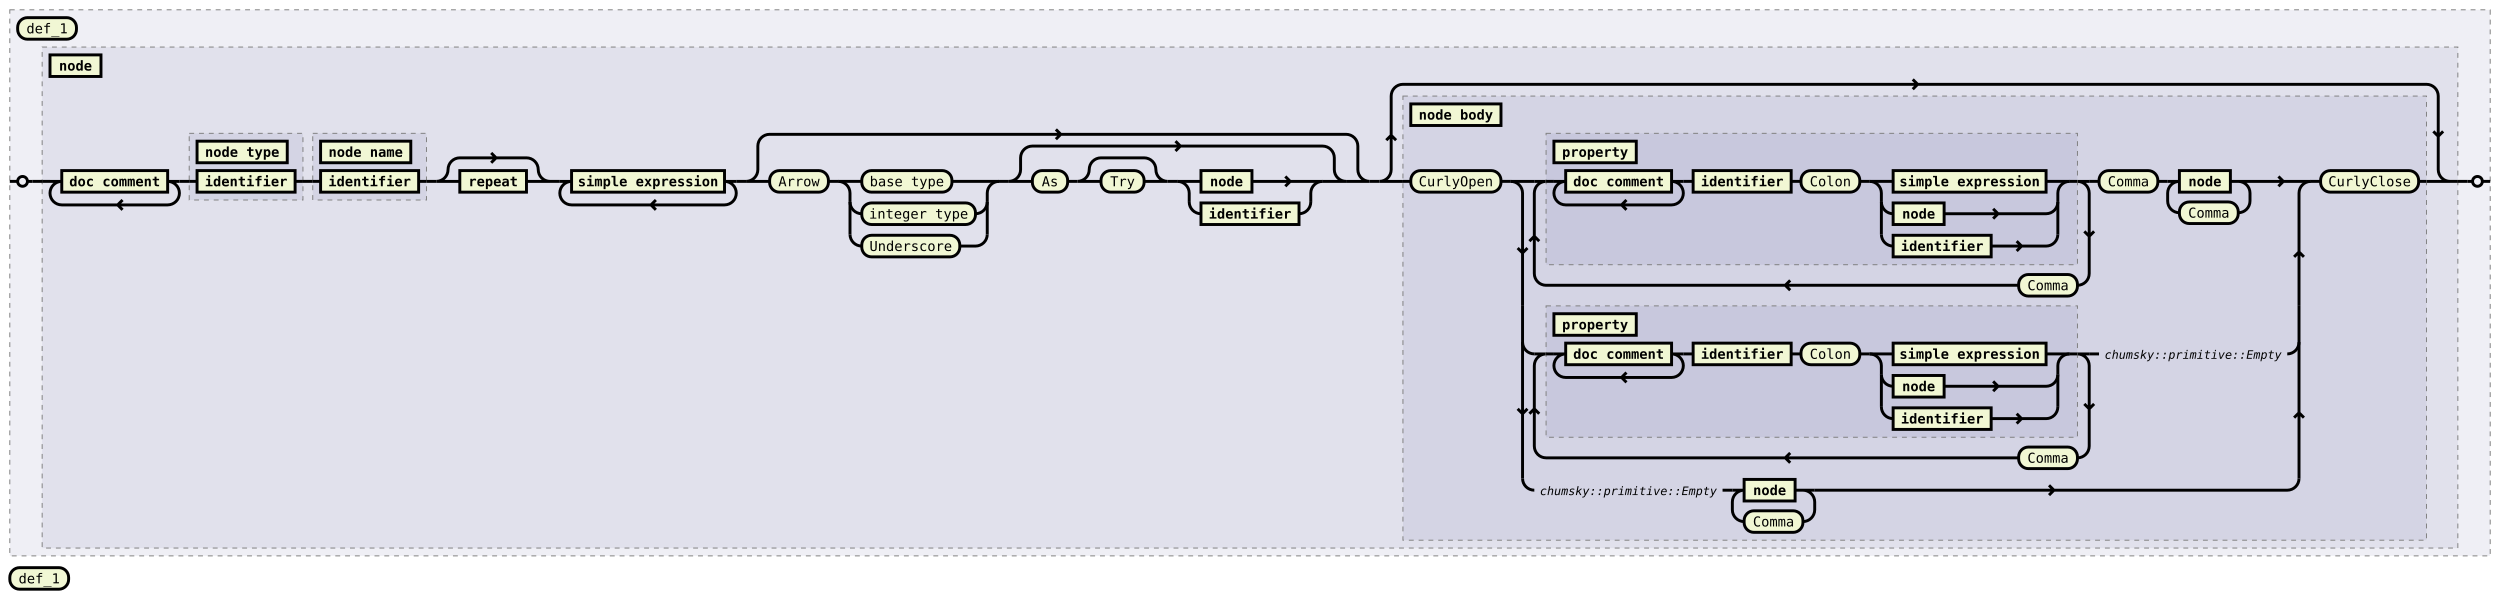
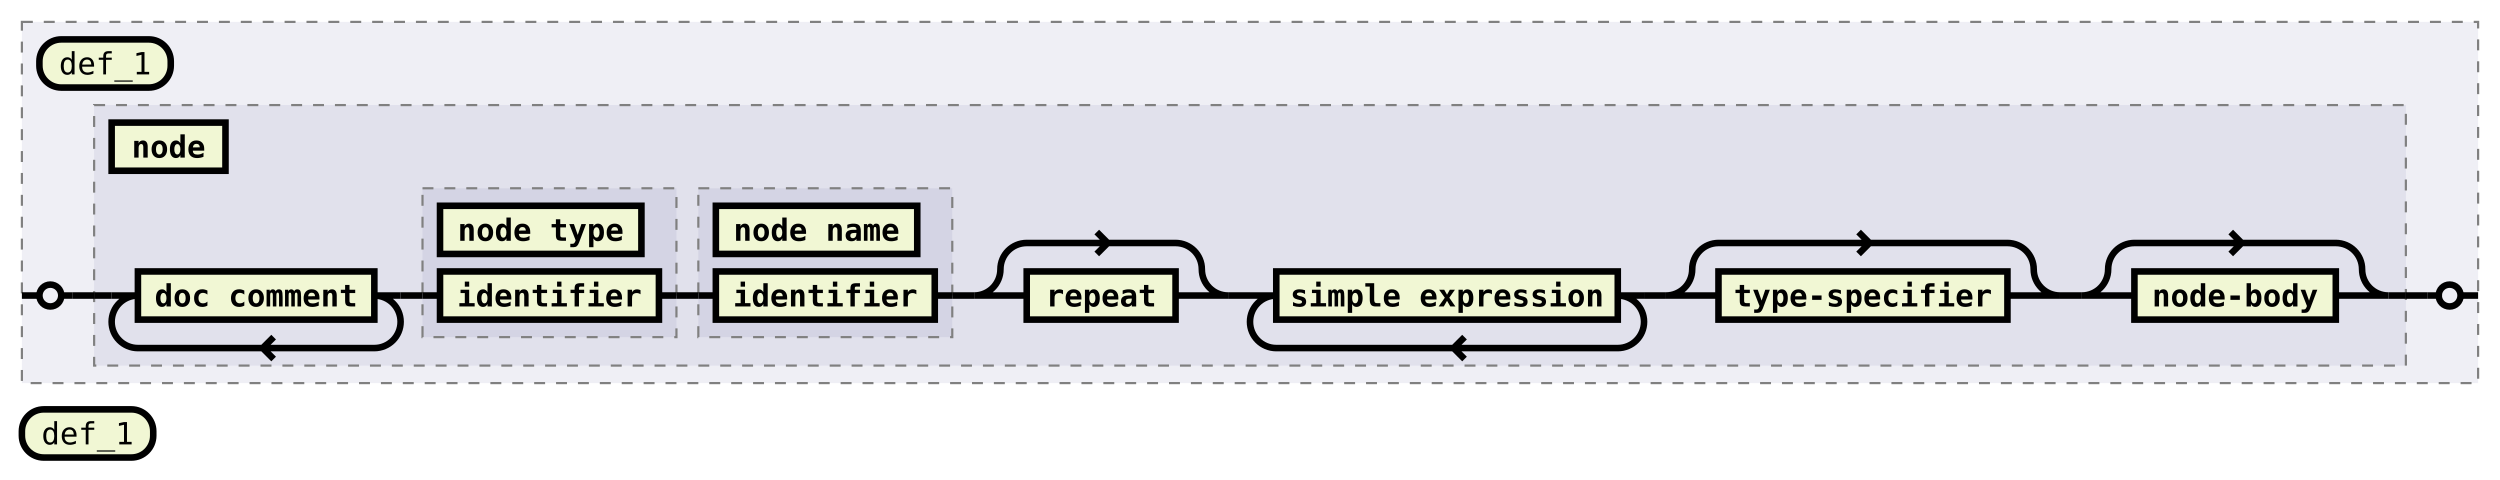
- <svg xmlns="http://www.w3.org/2000/svg" class="railroad" viewBox="0 0 2550 611">
+ <svg xmlns="http://www.w3.org/2000/svg" class="railroad" viewBox="0 0 1142 219">
  <style type="text/css">
svg.railroad {
background-color: hsl(30, 20%, 95%);
background-size: 15px 15px;
background-image: linear-gradient(to right, rgba(30, 30, 30, .05) 1px, transparent 1px),
		  linear-gradient(to bottom, rgba(30, 30, 30, .05) 1px, transparent 1px);
}

svg.railroad rect.railroad_canvas {
stroke-width: 0px;
fill: none;
}

svg.railroad path {
stroke-width: 3px;
stroke: black;
fill: none;
}

svg.railroad .debug {
stroke-width: 1px;
stroke: red;
}

svg.railroad text {
font: 14px monospace;
text-anchor: middle;
}

svg.railroad .nonterminal text {
font-weight: bold;
}

svg.railroad text.comment {
font: italic 12px monospace;
}

svg.railroad rect {
stroke-width: 3px;
stroke: black;
fill:hsl(-290, 70%, 90%);
}

svg.railroad g.labeledbox &gt; rect {
stroke-width: 1px;
stroke: grey;
stroke-dasharray: 5px;
fill:rgba(90, 90, 150, .1);
}
</style>
  <rect width="100%" height="100%" class="railroad_canvas" />
  <g class="sequence">
    <g class="verticalgrid">
      <g class="labeledbox">
-         <rect x="10" y="10" height="557" width="2530" />
-         <path d=" M 10 185 h 8 m 2514 0 h 8" />
+         <rect x="10" y="10" height="165" width="1122" />
+         <path d=" M 10 135 h 8 m 1106 0 h 8" />
        <g class="terminal">
          <rect x="18" y="18" height="22" width="60" rx="10" ry="10" />
          <text x="48" y="34">
def_1</text>
        </g>
        <g class="sequence">
-           <path d=" M 18 185 a 5 5 0 0 1 5 -5 a 5 5 0 0 1 5 5 a 5 5 0 0 1 -5 5 a 5 5 0 0 1 -5 -5 m 10 0 h 5" />
+           <path d=" M 18 135 a 5 5 0 0 1 5 -5 a 5 5 0 0 1 5 5 a 5 5 0 0 1 -5 5 a 5 5 0 0 1 -5 -5 m 10 0 h 5" />
          <g class="labeledbox">
-             <rect x="43" y="48" height="511" width="2464" />
-             <path d=" M 43 185 h 8 m 2448 0 h 8" />
+             <rect x="43" y="48" height="119" width="1056" />
+             <path d=" M 43 135 h 8 m 1040 0 h 8" />
            <g class="nonterminal">
              <rect x="51" y="56" height="22" width="52" />
              <text x="77" y="72">
node</text>
            </g>
            <g class="sequence">
              <g class="sequence">
                <g class="sequence">
                  <g class="sequence">
                    <g class="sequence">
                      <g class="sequence">
                        <g class="repeat">
-                           <path d=" M 51 185 h 12 m 108 0 h 12 m -12 0 a 12 12 0 0 1 12 12 v 0 a 12 12 0 0 1 -12 12 m 0 0 h -108 m 57 0 l 5 -5 m 0 10 l -5 -5 m -57 0 a 12 12 0 0 1 -12 -12 v 0 a 12 12 0 0 1 12 -12" />
+                           <path d=" M 51 135 h 12 m 108 0 h 12 m -12 0 a 12 12 0 0 1 12 12 v 0 a 12 12 0 0 1 -12 12 m 0 0 h -108 m 57 0 l 5 -5 m 0 10 l -5 -5 m -57 0 a 12 12 0 0 1 -12 -12 v 0 a 12 12 0 0 1 12 -12" />
                          <g>
</g>
                          <g class="nonterminal">
-                             <rect x="63" y="174" height="22" width="108" />
-                             <text x="117" y="190">
+                             <rect x="63" y="124" height="22" width="108" />
+                             <text x="117" y="140">
doc comment</text>
                          </g>
                        </g>
                        <g class="labeledbox">
-                           <rect x="193" y="136" height="68" width="116" />
-                           <path d=" M 193 185 h 8 m 100 0 h 8" />
+                           <rect x="193" y="86" height="68" width="116" />
+                           <path d=" M 193 135 h 8 m 100 0 h 8" />
                          <g class="nonterminal">
-                             <rect x="201" y="144" height="22" width="92" />
-                             <text x="247" y="160">
+                             <rect x="201" y="94" height="22" width="92" />
+                             <text x="247" y="110">
node type</text>
                          </g>
                          <g class="nonterminal">
-                             <rect x="201" y="174" height="22" width="100" />
-                             <text x="251" y="190">
+                             <rect x="201" y="124" height="22" width="100" />
+                             <text x="251" y="140">
identifier</text>
                          </g>
                        </g>
-                         <path d=" M 183 185 h 10" />
+                         <path d=" M 183 135 h 10" />
                      </g>
                      <g class="labeledbox">
-                         <rect x="319" y="136" height="68" width="116" />
-                         <path d=" M 319 185 h 8 m 100 0 h 8" />
+                         <rect x="319" y="86" height="68" width="116" />
+                         <path d=" M 319 135 h 8 m 100 0 h 8" />
                        <g class="nonterminal">
-                           <rect x="327" y="144" height="22" width="92" />
-                           <text x="373" y="160">
+                           <rect x="327" y="94" height="22" width="92" />
+                           <text x="373" y="110">
node name</text>
                        </g>
                        <g class="nonterminal">
-                           <rect x="327" y="174" height="22" width="100" />
-                           <text x="377" y="190">
+                           <rect x="327" y="124" height="22" width="100" />
+                           <text x="377" y="140">
identifier</text>
                        </g>
                      </g>
-                       <path d=" M 309 185 h 10" />
+                       <path d=" M 309 135 h 10" />
                    </g>
                    <g class="optional">
-                       <path d=" M 445 185 h 24 m -24 0 a 12 12 0 0 0 12 -12 v 0 a 12 12 0 0 1 12 -12 h 68 m -31 0 l -5 -5 m 0 10 l 5 -5 m 31 0 a 12 12 0 0 1 12 12 v 0 a 12 12 0 0 0 12 12 h -24" />
+                       <path d=" M 445 135 h 24 m -24 0 a 12 12 0 0 0 12 -12 v 0 a 12 12 0 0 1 12 -12 h 68 m -31 0 l -5 -5 m 0 10 l 5 -5 m 31 0 a 12 12 0 0 1 12 12 v 0 a 12 12 0 0 0 12 12 h -24" />
                      <g class="nonterminal">
-                         <rect x="469" y="174" height="22" width="68" />
-                         <text x="503" y="190">
+                         <rect x="469" y="124" height="22" width="68" />
+                         <text x="503" y="140">
repeat</text>
                      </g>
                    </g>
-                     <path d=" M 435 185 h 10" />
+                     <path d=" M 435 135 h 10" />
                  </g>
                  <g class="repeat">
-                     <path d=" M 571 185 h 12 m 156 0 h 12 m -12 0 a 12 12 0 0 1 12 12 v 0 a 12 12 0 0 1 -12 12 m 0 0 h -156 m 81 0 l 5 -5 m 0 10 l -5 -5 m -81 0 a 12 12 0 0 1 -12 -12 v 0 a 12 12 0 0 1 12 -12" />
+                     <path d=" M 571 135 h 12 m 156 0 h 12 m -12 0 a 12 12 0 0 1 12 12 v 0 a 12 12 0 0 1 -12 12 m 0 0 h -156 m 81 0 l 5 -5 m 0 10 l -5 -5 m -81 0 a 12 12 0 0 1 -12 -12 v 0 a 12 12 0 0 1 12 -12" />
                    <g>
</g>
                    <g class="nonterminal">
-                       <rect x="583" y="174" height="22" width="156" />
-                       <text x="661" y="190">
+                       <rect x="583" y="124" height="22" width="156" />
+                       <text x="661" y="140">
simple expression</text>
                    </g>
                  </g>
-                   <path d=" M 561 185 h 10" />
+                   <path d=" M 561 135 h 10" />
                </g>
                <g class="optional">
-                   <path d=" M 761 185 h 24 m -24 0 a 12 12 0 0 0 12 -12 v -24 a 12 12 0 0 1 12 -12 h 588 m -291 0 l -5 -5 m 0 10 l 5 -5 m 291 0 a 12 12 0 0 1 12 12 v 24 a 12 12 0 0 0 12 12 h -24" />
-                   <g class="sequence">
-                     <g class="sequence">
-                       <g class="terminal">
-                         <rect x="785" y="174" height="22" width="60" rx="10" ry="10" />
-                         <text x="815" y="190">
- Arrow</text>
-                       </g>
-                       <g class="choice">
-                         <path d=" M 855 185 h 24 m 92 0 h 48" />
-                         <g class="terminal">
-                           <rect x="879" y="174" height="22" width="92" rx="10" ry="10" />
-                           <text x="925" y="190">
- base type</text>
-                         </g>
-                         <path d=" M 855 185 a 12 12 0 0 1 12 12 v 9 m 140 0 v -9 a 12 12 0 0 1 12 -12" />
-                         <path d=" M 867 206 v 33 m 140 0 v -33" />
-                         <path d=" M 867 206 v 0 a 12 12 0 0 0 12 12 m 116 0 h 0 a 12 12 0 0 0 12 -12 v 0" />
-                         <g class="terminal">
-                           <rect x="879" y="207" height="22" width="116" rx="10" ry="10" />
-                           <text x="937" y="223">
- integer type</text>
-                         </g>
-                         <path d=" M 867 239 v 0 a 12 12 0 0 0 12 12 m 100 0 h 16 a 12 12 0 0 0 12 -12 v 0" />
-                         <g class="terminal">
-                           <rect x="879" y="240" height="22" width="100" rx="10" ry="10" />
-                           <text x="929" y="256">
- Underscore</text>
-                         </g>
-                       </g>
-                       <path d=" M 845 185 h 10" />
-                     </g>
-                     <g class="optional">
-                       <path d=" M 1029 185 h 24 m -24 0 a 12 12 0 0 0 12 -12 v -12 a 12 12 0 0 1 12 -12 h 296 m -145 0 l -5 -5 m 0 10 l 5 -5 m 145 0 a 12 12 0 0 1 12 12 v 12 a 12 12 0 0 0 12 12 h -24" />
-                       <g class="sequence">
-                         <g class="sequence">
-                           <g class="terminal">
-                             <rect x="1053" y="174" height="22" width="36" rx="10" ry="10" />
-                             <text x="1071" y="190">
- As</text>
-                           </g>
-                           <g class="optional">
-                             <path d=" M 1099 185 h 24 m -24 0 a 12 12 0 0 0 12 -12 v 0 a 12 12 0 0 1 12 -12 h 44 a 12 12 0 0 1 12 12 v 0 a 12 12 0 0 0 12 12 h -24" />
-                             <g class="terminal">
-                               <rect x="1123" y="174" height="22" width="44" rx="10" ry="10" />
-                               <text x="1145" y="190">
- Try</text>
-                             </g>
-                           </g>
-                           <path d=" M 1089 185 h 10" />
-                         </g>
-                         <g class="choice">
-                           <path d=" M 1201 185 h 24 m 52 0 h 72 m -33 0 l -5 -5 m 0 10 l 5 -5 m 33 0" />
-                           <g class="nonterminal">
-                             <rect x="1225" y="174" height="22" width="52" />
-                             <text x="1251" y="190">
- node</text>
-                           </g>
-                           <path d=" M 1201 185 a 12 12 0 0 1 12 12 v 9 m 124 0 v -9 a 12 12 0 0 1 12 -12" />
-                           <path d=" M 1213 206 v 0 a 12 12 0 0 0 12 12 m 100 0 h 0 a 12 12 0 0 0 12 -12 v 0" />
-                           <g class="nonterminal">
-                             <rect x="1225" y="207" height="22" width="100" />
-                             <text x="1275" y="223">
- identifier</text>
-                           </g>
-                         </g>
-                         <path d=" M 1191 185 h 10" />
-                       </g>
-                     </g>
-                     <path d=" M 1019 185 h 10" />
+                   <path d=" M 761 135 h 24 m -24 0 a 12 12 0 0 0 12 -12 v 0 a 12 12 0 0 1 12 -12 h 132 m -63 0 l -5 -5 m 0 10 l 5 -5 m 63 0 a 12 12 0 0 1 12 12 v 0 a 12 12 0 0 0 12 12 h -24" />
+                   <g class="nonterminal">
+                     <rect x="785" y="124" height="22" width="132" />
+                     <text x="851" y="140">
+ type-specifier</text>
                  </g>
                </g>
-                 <path d=" M 751 185 h 10" />
+                 <path d=" M 751 135 h 10" />
              </g>
              <g class="optional">
-                 <path d=" M 1407 185 h 24 m -24 0 a 12 12 0 0 0 12 -12 v -75 m 0 40 l -5 5 m 10 0 l -5 -5 m 0 -40 a 12 12 0 0 1 12 -12 h 1044 m -519 0 l -5 -5 m 0 10 l 5 -5 m 519 0 a 12 12 0 0 1 12 12 v 75 m 0 -34 l -5 -5 m 10 0 l -5 5 m 0 34 a 12 12 0 0 0 12 12 h -24" />
-                 <g class="labeledbox">
-                   <rect x="1431" y="98" height="453" width="1044" />
-                   <path d=" M 1431 185 h 8 m 1028 0 h 8" />
-                   <g class="nonterminal">
-                     <rect x="1439" y="106" height="22" width="92" />
-                     <text x="1485" y="122">
- node body</text>
-                   </g>
-                   <g class="sequence">
-                     <g class="sequence">
-                       <g class="terminal">
-                         <rect x="1439" y="174" height="22" width="92" rx="10" ry="10" />
-                         <text x="1485" y="190">
- CurlyOpen</text>
-                       </g>
-                       <g class="choice">
-                         <path d=" M 1541 185 h 24 m 730 0 h 62 m -28 0 l -5 -5 m 0 10 l 5 -5 m 28 0" />
-                         <g class="sequence">
-                           <g class="sequence">
-                             <g class="repeat">
-                               <path d=" M 1565 185 h 12 m 542 0 h 12 m -12 0 a 12 12 0 0 1 12 12 v 82 m 0 -38 l -5 -5 m 10 0 l -5 5 m 0 38 a 12 12 0 0 1 -12 12 m -60 0 h -482 m 244 0 l 5 -5 m 0 10 l -5 -5 m -244 0 a 12 12 0 0 1 -12 -12 v -82 m 0 44 l -5 5 m 10 0 l -5 -5 m 0 -44 a 12 12 0 0 1 12 -12" />
-                               <g class="terminal">
-                                 <rect x="2059" y="280" height="22" width="60" rx="10" ry="10" />
-                                 <text x="2089" y="296">
- Comma</text>
-                               </g>
-                               <g class="labeledbox">
-                                 <rect x="1577" y="136" height="134" width="542" />
-                                 <path d=" M 1577 185 h 8 m 526 0 h 8" />
-                                 <g class="nonterminal">
-                                   <rect x="1585" y="144" height="22" width="84" />
-                                   <text x="1627" y="160">
- property</text>
-                                 </g>
-                                 <g class="sequence">
-                                   <g class="repeat">
-                                     <path d=" M 1585 185 h 12 m 108 0 h 12 m -12 0 a 12 12 0 0 1 12 12 v 0 a 12 12 0 0 1 -12 12 m 0 0 h -108 m 57 0 l 5 -5 m 0 10 l -5 -5 m -57 0 a 12 12 0 0 1 -12 -12 v 0 a 12 12 0 0 1 12 -12" />
-                                     <g>
- </g>
-                                     <g class="nonterminal">
-                                       <rect x="1597" y="174" height="22" width="108" />
-                                       <text x="1651" y="190">
- doc comment</text>
-                                     </g>
-                                   </g>
-                                   <g class="sequence">
-                                     <g class="nonterminal">
-                                       <rect x="1727" y="174" height="22" width="100" />
-                                       <text x="1777" y="190">
- identifier</text>
-                                     </g>
-                                     <g class="sequence">
-                                       <g class="terminal">
-                                         <rect x="1837" y="174" height="22" width="60" rx="10" ry="10" />
-                                         <text x="1867" y="190">
- Colon</text>
-                                       </g>
-                                       <g class="choice">
-                                         <path d=" M 1907 185 h 24 m 156 0 h 24" />
-                                         <g class="nonterminal">
-                                           <rect x="1931" y="174" height="22" width="156" />
-                                           <text x="2009" y="190">
- simple expression</text>
-                                         </g>
-                                         <path d=" M 1907 185 a 12 12 0 0 1 12 12 v 9 m 180 0 v -9 a 12 12 0 0 1 12 -12" />
-                                         <path d=" M 1919 206 v 33 m 180 0 v -33" />
-                                         <path d=" M 1919 206 v 0 a 12 12 0 0 0 12 12 m 52 0 h 104 m -49 0 l -5 -5 m 0 10 l 5 -5 m 49 0 a 12 12 0 0 0 12 -12 v 0" />
-                                         <g class="nonterminal">
-                                           <rect x="1931" y="207" height="22" width="52" />
-                                           <text x="1957" y="223">
- node</text>
-                                         </g>
-                                         <path d=" M 1919 239 v 0 a 12 12 0 0 0 12 12 m 100 0 h 56 m -25 0 l -5 -5 m 0 10 l 5 -5 m 25 0 a 12 12 0 0 0 12 -12 v 0" />
-                                         <g class="nonterminal">
-                                           <rect x="1931" y="240" height="22" width="100" />
-                                           <text x="1981" y="256">
- identifier</text>
-                                         </g>
-                                       </g>
-                                       <path d=" M 1897 185 h 10" />
-                                     </g>
-                                     <path d=" M 1827 185 h 10" />
-                                   </g>
-                                   <path d=" M 1717 185 h 10" />
-                                 </g>
-                               </g>
-                             </g>
-                             <g class="terminal">
-                               <rect x="2141" y="174" height="22" width="60" rx="10" ry="10" />
-                               <text x="2171" y="190">
- Comma</text>
-                             </g>
-                             <path d=" M 2131 185 h 10" />
-                           </g>
-                           <g class="repeat">
-                             <path d=" M 2211 185 h 12 m 52 0 h 20 m -12 0 a 12 12 0 0 1 12 12 v 8 a 12 12 0 0 1 -12 12 m -60 0 h 0 a 12 12 0 0 1 -12 -12 v -8 a 12 12 0 0 1 12 -12" />
-                             <g class="terminal">
-                               <rect x="2223" y="206" height="22" width="60" rx="10" ry="10" />
-                               <text x="2253" y="222">
- Comma</text>
-                             </g>
-                             <g class="nonterminal">
-                               <rect x="2223" y="174" height="22" width="52" />
-                               <text x="2249" y="190">
- node</text>
-                             </g>
-                           </g>
-                           <path d=" M 2201 185 h 10" />
-                         </g>
-                         <path d=" M 1541 185 a 12 12 0 0 1 12 12 v 115 m 0 -54 l -5 -5 m 10 0 l -5 5 m 0 54 m 792 0 v -115 m 0 60 l -5 5 m 10 0 l -5 -5 m 0 -60 a 12 12 0 0 1 12 -12" />
-                         <path d=" M 1553 349 v 139 m 0 -66 l -5 -5 m 10 0 l -5 5 m 0 66 m 792 0 v -139 m 0 72 l -5 5 m 10 0 l -5 -5 m 0 -72" />
-                         <path d=" M 1553 312 v 37 a 12 12 0 0 0 12 12 m 768 0 h 0 a 12 12 0 0 0 12 -12 v -37" />
-                         <g class="sequence">
-                           <g class="repeat">
-                             <path d=" M 1565 361 h 12 m 542 0 h 12 m -12 0 a 12 12 0 0 1 12 12 v 82 m 0 -38 l -5 -5 m 10 0 l -5 5 m 0 38 a 12 12 0 0 1 -12 12 m -60 0 h -482 m 244 0 l 5 -5 m 0 10 l -5 -5 m -244 0 a 12 12 0 0 1 -12 -12 v -82 m 0 44 l -5 5 m 10 0 l -5 -5 m 0 -44 a 12 12 0 0 1 12 -12" />
-                             <g class="terminal">
-                               <rect x="2059" y="456" height="22" width="60" rx="10" ry="10" />
-                               <text x="2089" y="472">
- Comma</text>
-                             </g>
-                             <g class="labeledbox">
-                               <rect x="1577" y="312" height="134" width="542" />
-                               <path d=" M 1577 361 h 8 m 526 0 h 8" />
-                               <g class="nonterminal">
-                                 <rect x="1585" y="320" height="22" width="84" />
-                                 <text x="1627" y="336">
- property</text>
-                               </g>
-                               <g class="sequence">
-                                 <g class="repeat">
-                                   <path d=" M 1585 361 h 12 m 108 0 h 12 m -12 0 a 12 12 0 0 1 12 12 v 0 a 12 12 0 0 1 -12 12 m 0 0 h -108 m 57 0 l 5 -5 m 0 10 l -5 -5 m -57 0 a 12 12 0 0 1 -12 -12 v 0 a 12 12 0 0 1 12 -12" />
-                                   <g>
- </g>
-                                   <g class="nonterminal">
-                                     <rect x="1597" y="350" height="22" width="108" />
-                                     <text x="1651" y="366">
- doc comment</text>
-                                   </g>
-                                 </g>
-                                 <g class="sequence">
-                                   <g class="nonterminal">
-                                     <rect x="1727" y="350" height="22" width="100" />
-                                     <text x="1777" y="366">
- identifier</text>
-                                   </g>
-                                   <g class="sequence">
-                                     <g class="terminal">
-                                       <rect x="1837" y="350" height="22" width="60" rx="10" ry="10" />
-                                       <text x="1867" y="366">
- Colon</text>
-                                     </g>
-                                     <g class="choice">
-                                       <path d=" M 1907 361 h 24 m 156 0 h 24" />
-                                       <g class="nonterminal">
-                                         <rect x="1931" y="350" height="22" width="156" />
-                                         <text x="2009" y="366">
- simple expression</text>
-                                       </g>
-                                       <path d=" M 1907 361 a 12 12 0 0 1 12 12 v 9 m 180 0 v -9 a 12 12 0 0 1 12 -12" />
-                                       <path d=" M 1919 382 v 33 m 180 0 v -33" />
-                                       <path d=" M 1919 382 v 0 a 12 12 0 0 0 12 12 m 52 0 h 104 m -49 0 l -5 -5 m 0 10 l 5 -5 m 49 0 a 12 12 0 0 0 12 -12 v 0" />
-                                       <g class="nonterminal">
-                                         <rect x="1931" y="383" height="22" width="52" />
-                                         <text x="1957" y="399">
- node</text>
-                                       </g>
-                                       <path d=" M 1919 415 v 0 a 12 12 0 0 0 12 12 m 100 0 h 56 m -25 0 l -5 -5 m 0 10 l 5 -5 m 25 0 a 12 12 0 0 0 12 -12 v 0" />
-                                       <g class="nonterminal">
-                                         <rect x="1931" y="416" height="22" width="100" />
-                                         <text x="1981" y="432">
- identifier</text>
-                                       </g>
-                                     </g>
-                                     <path d=" M 1897 361 h 10" />
-                                   </g>
-                                   <path d=" M 1827 361 h 10" />
-                                 </g>
-                                 <path d=" M 1717 361 h 10" />
-                               </g>
-                             </g>
-                           </g>
-                           <text class="comment" x="2237" y="366">
- chumsky::primitive::Empty</text>
-                           <path d=" M 2131 361 h 10" />
-                         </g>
-                         <path d=" M 1553 488 v 0 a 12 12 0 0 0 12 12 m 286 0 h 482 m -238 0 l -5 -5 m 0 10 l 5 -5 m 238 0 a 12 12 0 0 0 12 -12 v 0" />
-                         <g class="sequence">
-                           <text class="comment" x="1661" y="505">
- chumsky::primitive::Empty</text>
-                           <g class="repeat">
-                             <path d=" M 1767 500 h 12 m 52 0 h 20 m -12 0 a 12 12 0 0 1 12 12 v 8 a 12 12 0 0 1 -12 12 m -60 0 h 0 a 12 12 0 0 1 -12 -12 v -8 a 12 12 0 0 1 12 -12" />
-                             <g class="terminal">
-                               <rect x="1779" y="521" height="22" width="60" rx="10" ry="10" />
-                               <text x="1809" y="537">
- Comma</text>
-                             </g>
-                             <g class="nonterminal">
-                               <rect x="1779" y="489" height="22" width="52" />
-                               <text x="1805" y="505">
- node</text>
-                             </g>
-                           </g>
-                           <path d=" M 1757 500 h 10" />
-                         </g>
-                       </g>
-                       <path d=" M 1531 185 h 10" />
-                     </g>
-                     <g class="terminal">
-                       <rect x="2367" y="174" height="22" width="100" rx="10" ry="10" />
-                       <text x="2417" y="190">
- CurlyClose</text>
-                     </g>
-                     <path d=" M 2357 185 h 10" />
-                   </g>
+                 <path d=" M 951 135 h 24 m -24 0 a 12 12 0 0 0 12 -12 v 0 a 12 12 0 0 1 12 -12 h 92 m -43 0 l -5 -5 m 0 10 l 5 -5 m 43 0 a 12 12 0 0 1 12 12 v 0 a 12 12 0 0 0 12 12 h -24" />
+                 <g class="nonterminal">
+                   <rect x="975" y="124" height="22" width="92" />
+                   <text x="1021" y="140">
+ node-body</text>
                </g>
              </g>
-               <path d=" M 1397 185 h 10" />
+               <path d=" M 941 135 h 10" />
            </g>
          </g>
-           <path d=" M 2517 185 h 5 a 5 5 0 0 1 5 -5 a 5 5 0 0 1 5 5 a 5 5 0 0 1 -5 5 a 5 5 0 0 1 -5 -5" />
-           <path d=" M 33 185 h 10" />
-           <path d=" M 2507 185 h 10" />
+           <path d=" M 1109 135 h 5 a 5 5 0 0 1 5 -5 a 5 5 0 0 1 5 5 a 5 5 0 0 1 -5 5 a 5 5 0 0 1 -5 -5" />
+           <path d=" M 33 135 h 10" />
+           <path d=" M 1099 135 h 10" />
        </g>
      </g>
      <g class="terminal">
-         <rect x="10" y="579" height="22" width="60" rx="10" ry="10" />
-         <text x="40" y="595">
+         <rect x="10" y="187" height="22" width="60" rx="10" ry="10" />
+         <text x="40" y="203">
def_1</text>
      </g>
    </g>
  </g>
</svg>
